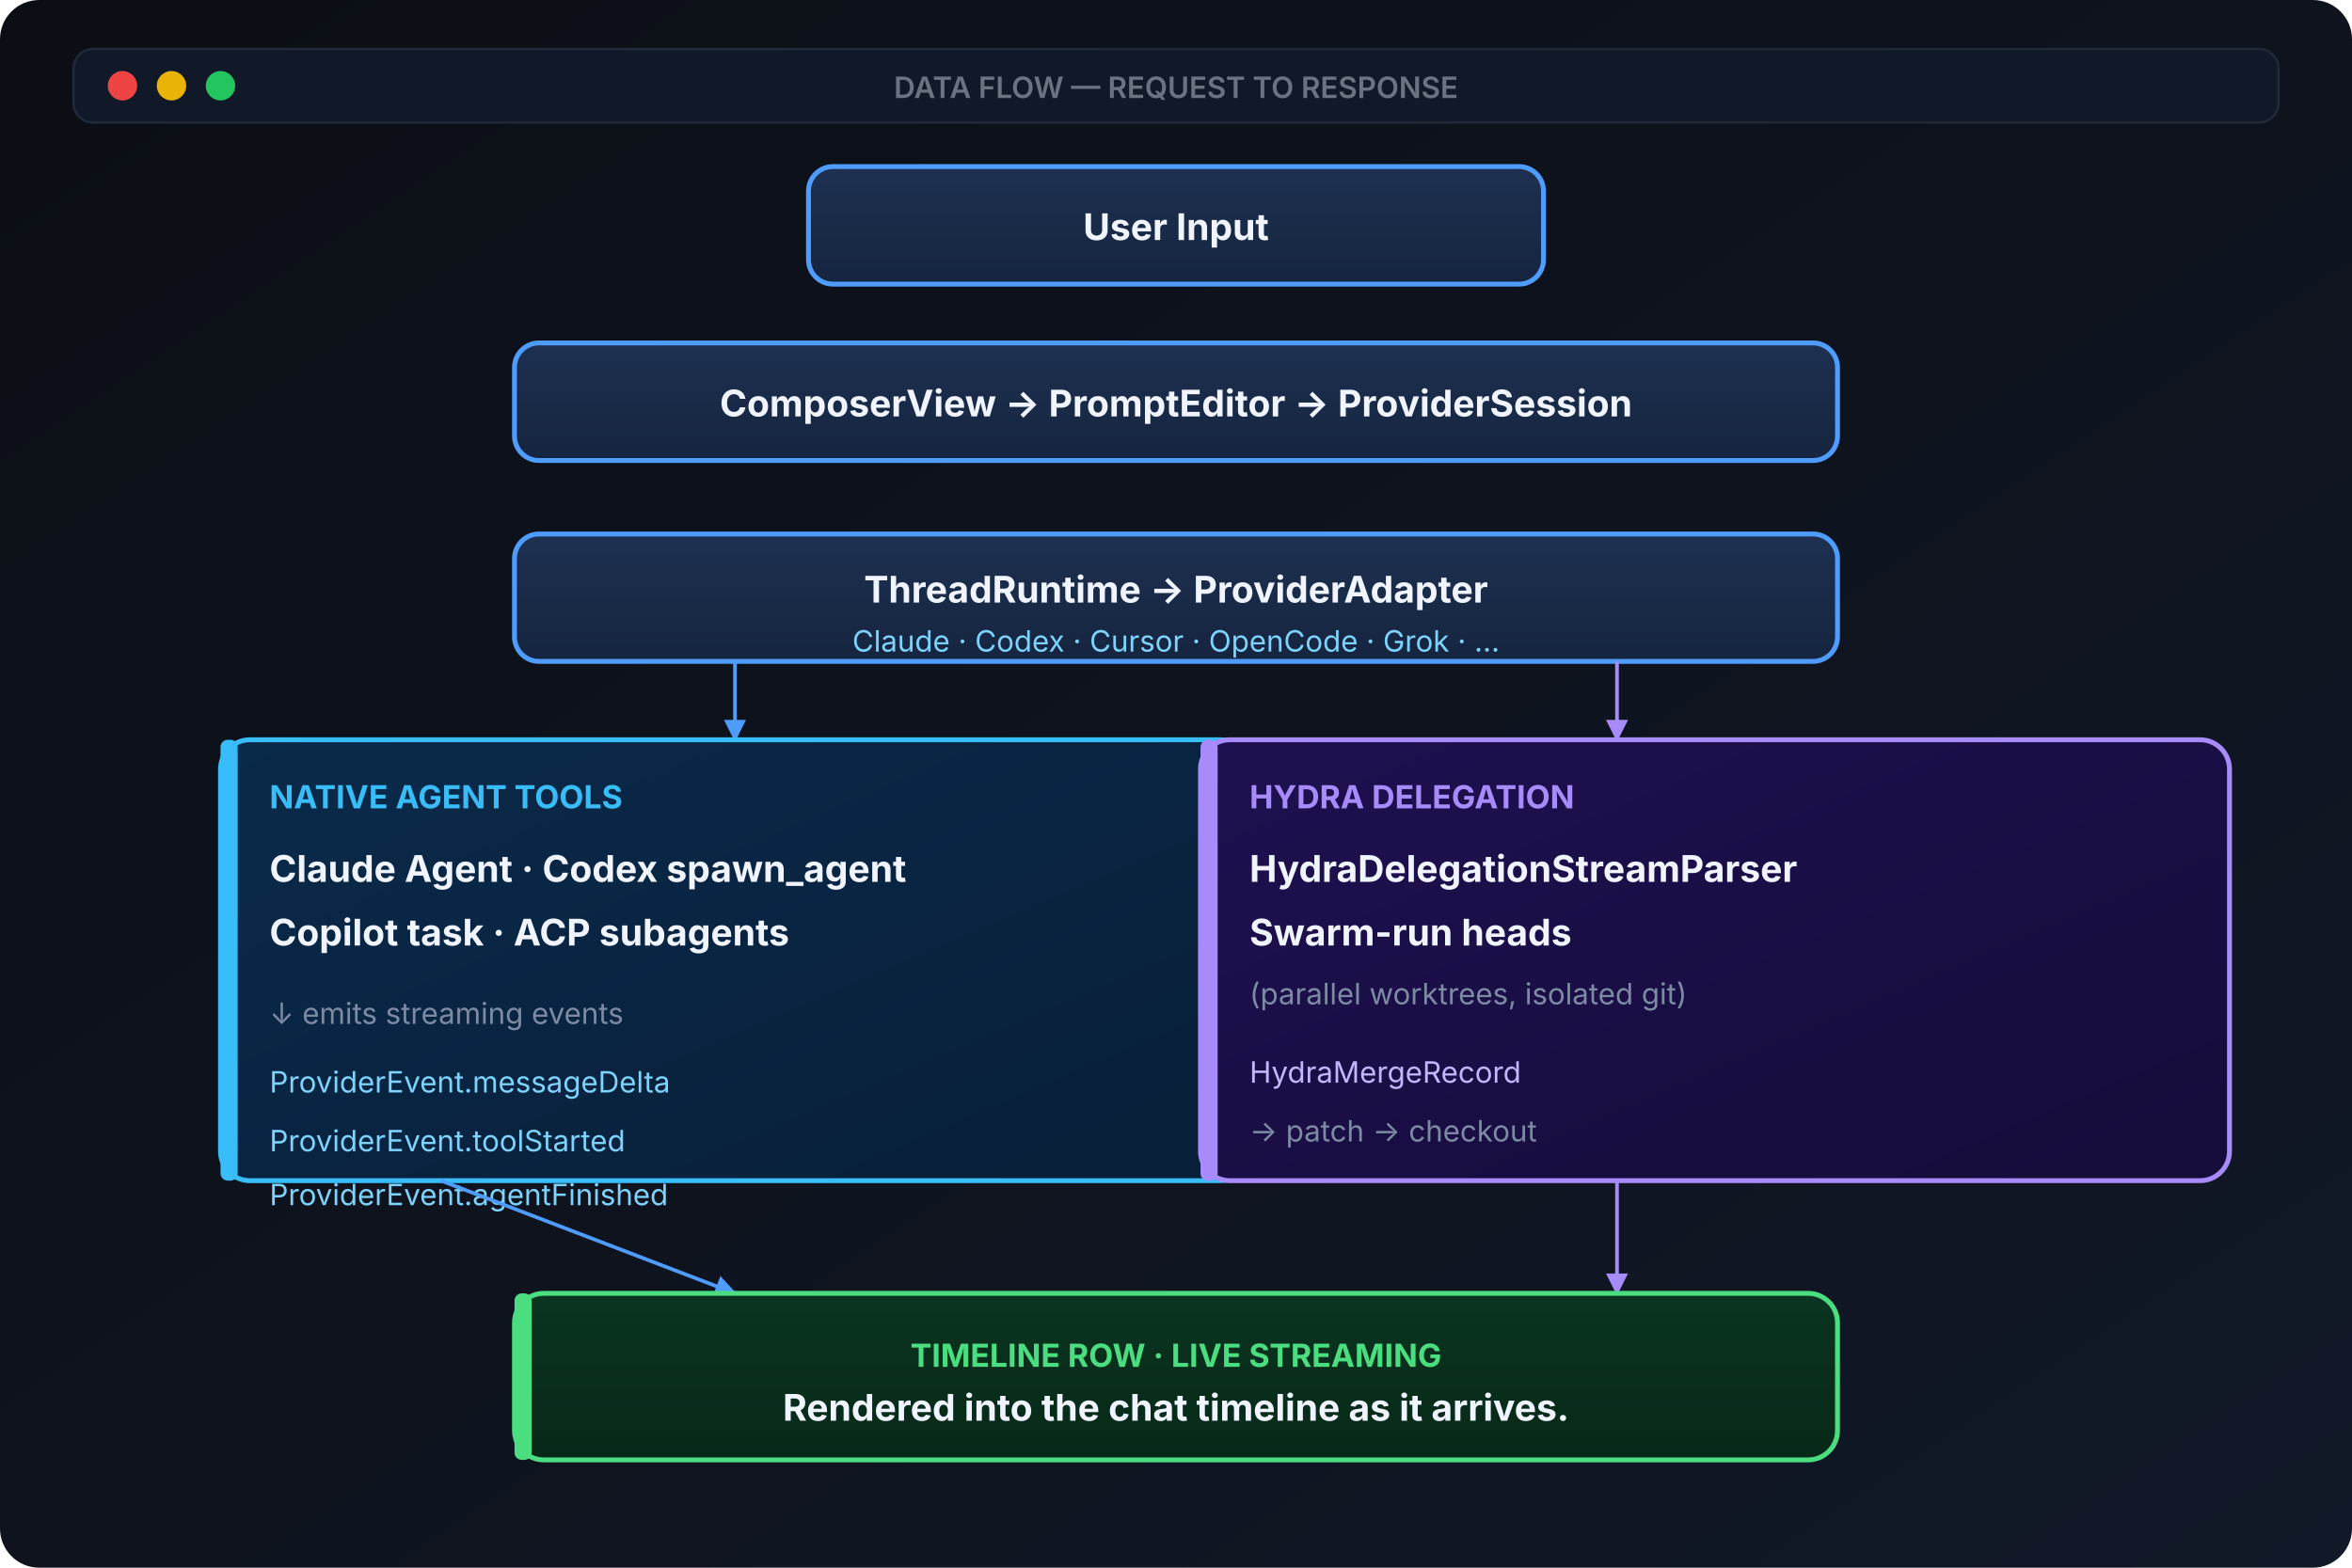
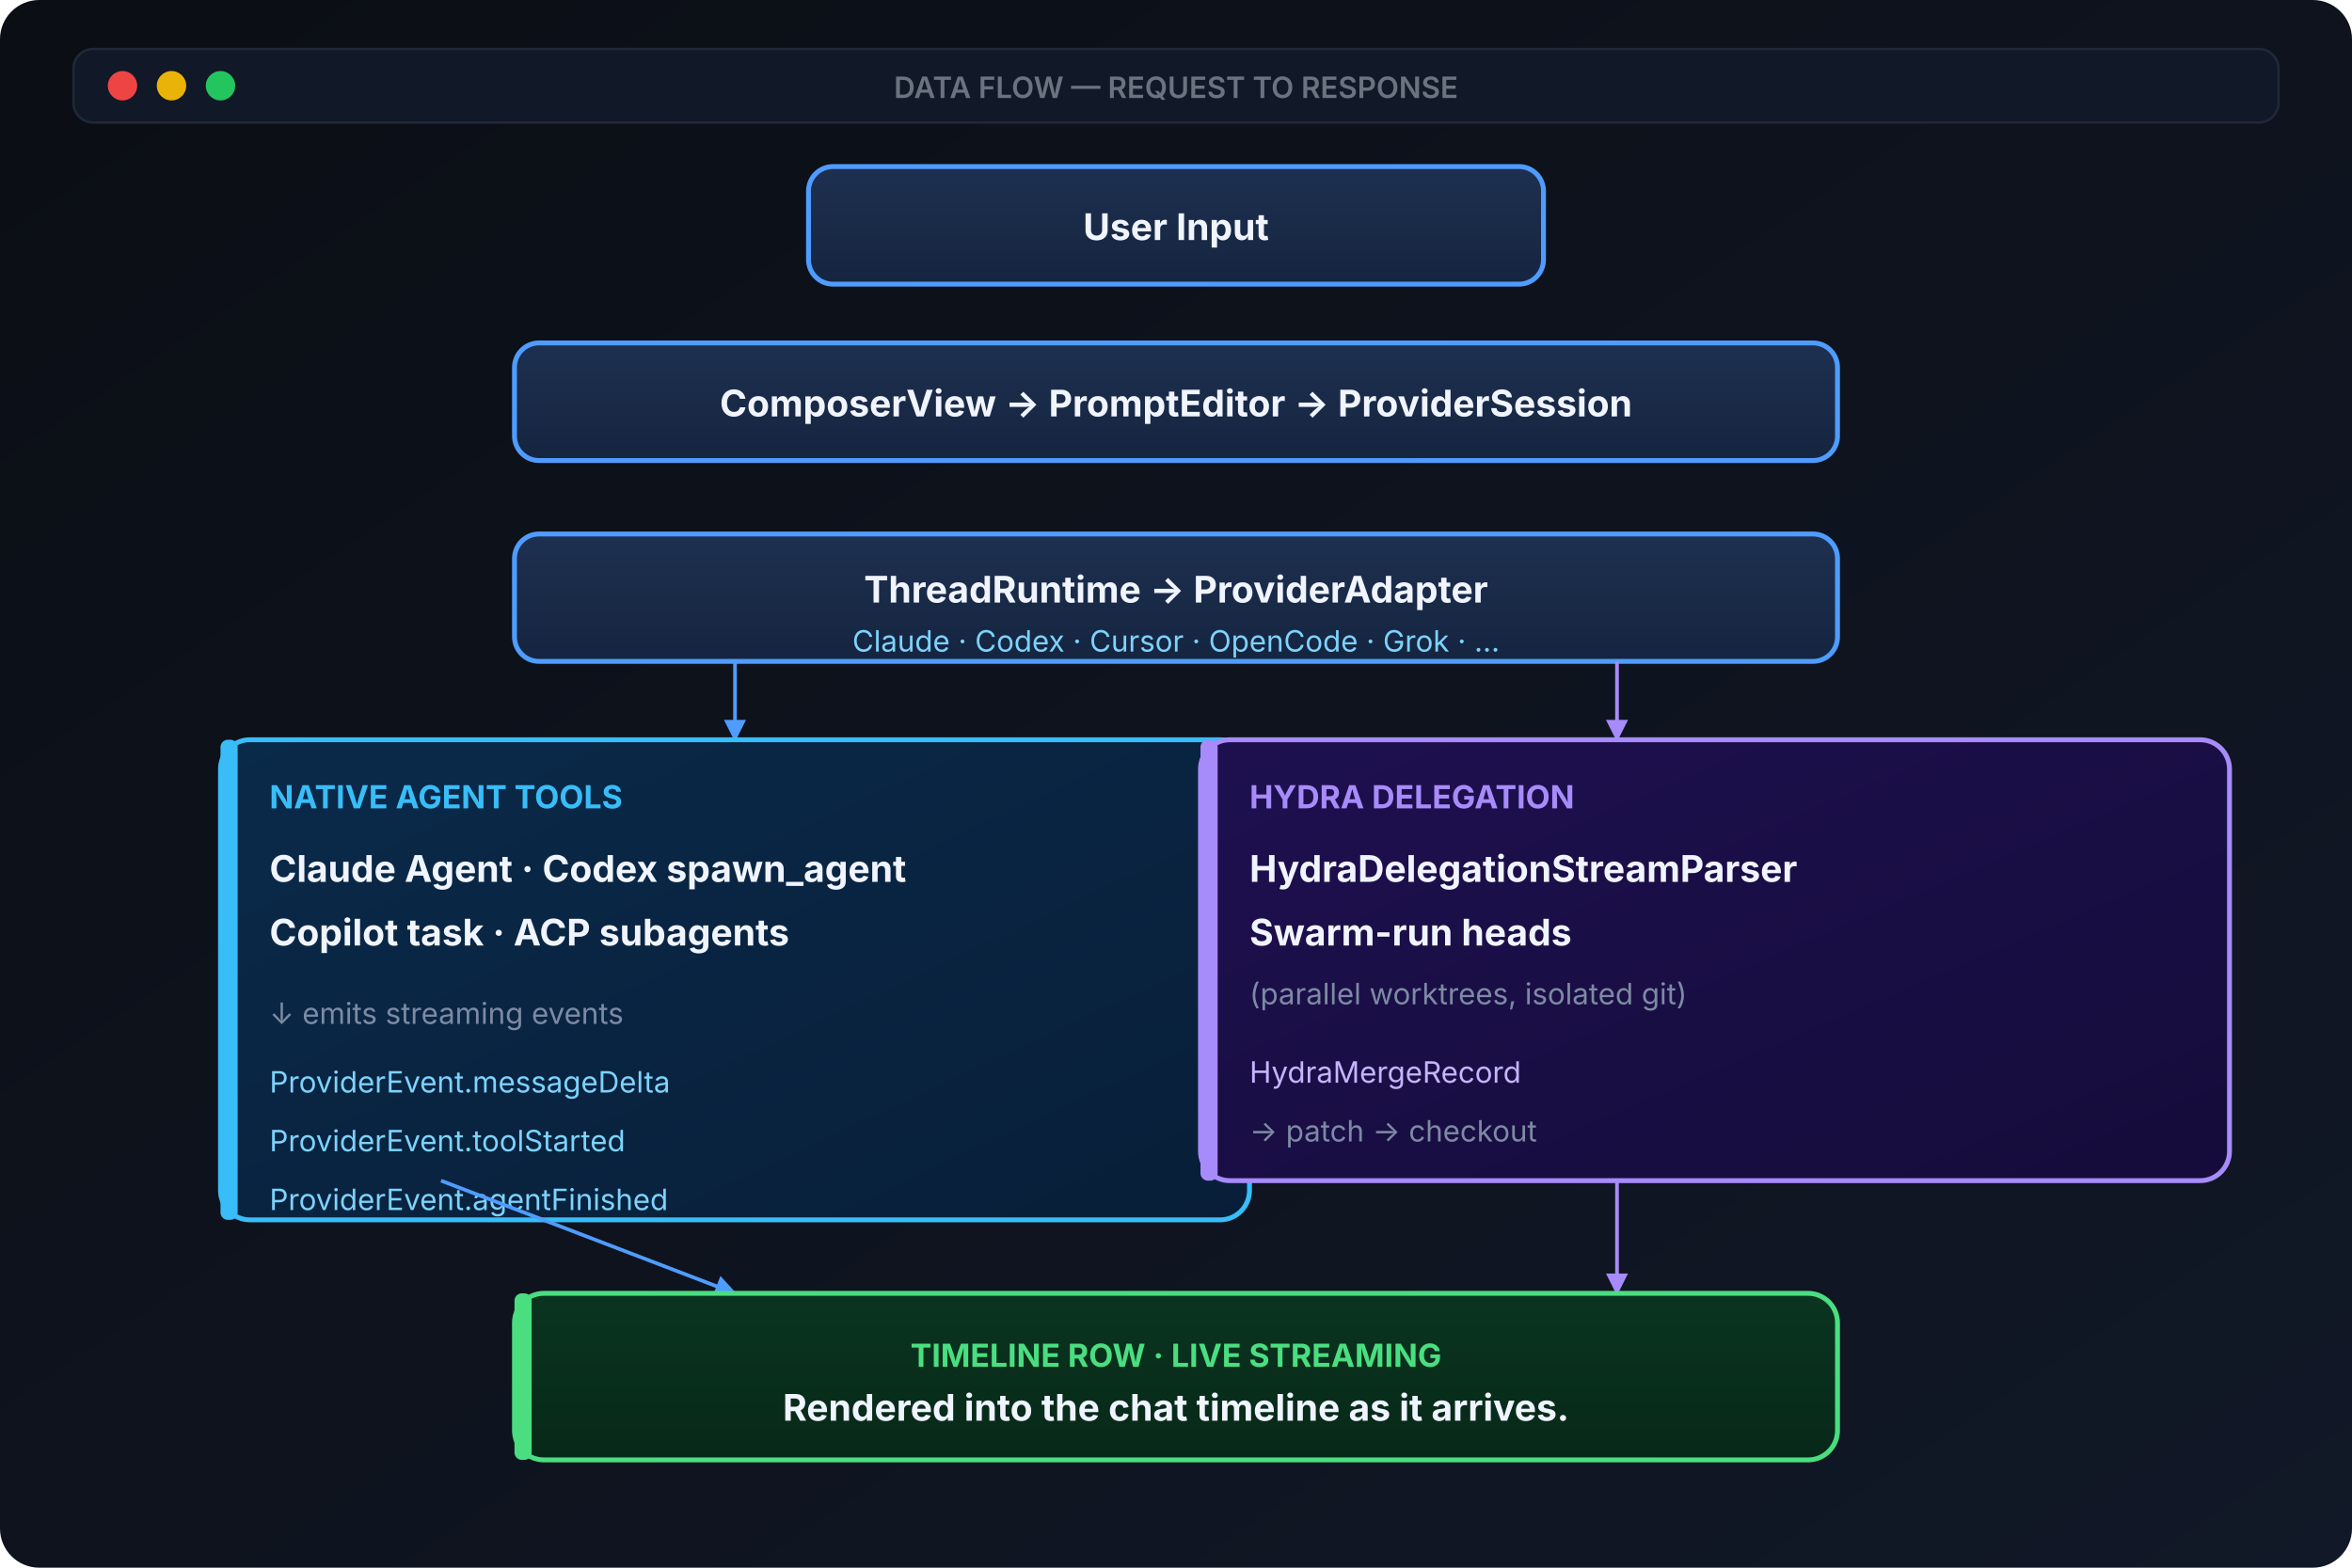
<svg xmlns="http://www.w3.org/2000/svg" viewBox="0 0 960 640">
  <defs>
    <linearGradient id="bg" x1="0" y1="0" x2="1" y2="1">
      <stop offset="0" stop-color="#0b0e14" />
      <stop offset="1" stop-color="#111827" />
    </linearGradient>
    <linearGradient id="box" x1="0" y1="0" x2="0" y2="1">
      <stop offset="0" stop-color="#1e3050" />
      <stop offset="1" stop-color="#152540" />
    </linearGradient>
    <linearGradient id="gNative" x1="0" y1="0" x2="1" y2="1">
      <stop offset="0" stop-color="#0a2a4a" />
      <stop offset="1" stop-color="#081e38" />
    </linearGradient>
    <linearGradient id="gHydra" x1="0" y1="0" x2="1" y2="1">
      <stop offset="0" stop-color="#1e1050" />
      <stop offset="1" stop-color="#150c3a" />
    </linearGradient>
    <linearGradient id="gTimeline" x1="0" y1="0" x2="0" y2="1">
      <stop offset="0" stop-color="#0a3520" />
      <stop offset="1" stop-color="#072818" />
    </linearGradient>
    <marker id="arr" viewBox="0 0 10 10" refX="9" refY="5" markerWidth="6" markerHeight="6" orient="auto">
      <path d="M 0 0 L 10 5 L 0 10 z" fill="#4f9cff" />
    </marker>
    <marker id="arr2" viewBox="0 0 10 10" refX="9" refY="5" markerWidth="6" markerHeight="6" orient="auto">
      <path d="M 0 0 L 10 5 L 0 10 z" fill="#a78bfa" />
    </marker>
    <style>
      .t1 { font-family: Inter, system-ui, sans-serif; fill: #f0f4ff; font-size: 15px; font-weight: 700; }
      .t2 { font-family: Inter, system-ui, sans-serif; fill: #38bdf8; font-size: 13px; font-weight: 700; }
      .t3 { font-family: Inter, system-ui, sans-serif; fill: #7dd3fc; font-size: 12px; }
      .t4 { font-family: Inter, system-ui, sans-serif; fill: #7d8aa3; font-size: 12px; }
      .t5 { font-family: Inter, system-ui, sans-serif; fill: #4ade80; font-size: 13px; font-weight: 700; }
      .t6 { font-family: Inter, system-ui, sans-serif; fill: #c4b5fd; font-size: 12px; }
      .t7 { font-family: Inter, system-ui, sans-serif; fill: #6b7280; font-size: 12px; font-weight: 600; }
    </style>
  </defs>
  <rect width="960" height="640" fill="url(#bg)" rx="16" />
  <rect x="30" y="20" width="900" height="30" rx="8" fill="#111827" stroke="#1f2937" stroke-width="1" />
  <circle cx="50" cy="35" r="6" fill="#ef4444" />
  <circle cx="70" cy="35" r="6" fill="#eab308" />
  <circle cx="90" cy="35" r="6" fill="#22c55e" />
  <text x="480" y="40" text-anchor="middle" class="t7">DATA FLOW — REQUEST TO RESPONSE</text>
  <g font-family="Inter, system-ui, sans-serif">
    <g transform="translate(330,68)">
      <rect width="300" height="48" rx="10" fill="url(#box)" stroke="#4f9cff" stroke-width="2" />
      <text x="150" y="30" text-anchor="middle" class="t1">User Input</text>
    </g>
    <g transform="translate(210,140)">
      <rect width="540" height="48" rx="10" fill="url(#box)" stroke="#4f9cff" stroke-width="2" />
      <text x="270" y="30" text-anchor="middle" class="t1">ComposerView → PromptEditor → ProviderSession</text>
    </g>
    <g transform="translate(210,218)">
      <rect width="540" height="52" rx="10" fill="url(#box)" stroke="#4f9cff" stroke-width="2" />
      <text x="270" y="28" text-anchor="middle" class="t1">ThreadRuntime → ProviderAdapter</text>
      <text x="270" y="48" text-anchor="middle" class="t3">Claude · Codex · Cursor · OpenCode · Grok · …</text>
    </g>
    <line x1="300" y1="270" x2="300" y2="302" stroke="#4f9cff" stroke-width="1.5" marker-end="url(#arr)" />
    <line x1="660" y1="270" x2="660" y2="302" stroke="#a78bfa" stroke-width="1.5" marker-end="url(#arr2)" />
    <g transform="translate(90,302)">
-       <rect width="420" height="180" rx="12" fill="url(#gNative)" stroke="#38bdf8" stroke-width="2" />
-       <rect x="0" y="0" width="7" height="180" rx="3" fill="#38bdf8" />
+       <rect width="420" height="196" rx="12" fill="url(#gNative)" stroke="#38bdf8" stroke-width="2" />
+       <rect x="0" y="0" width="7" height="196" rx="3" fill="#38bdf8" />
      <text x="20" y="28" class="t2">NATIVE AGENT TOOLS</text>
      <text x="20" y="58" class="t1">Claude Agent · Codex spawn_agent</text>
      <text x="20" y="84" class="t1">Copilot task · ACP subagents</text>
      <text x="20" y="116" class="t4">↓ emits streaming events</text>
      <text x="20" y="144" class="t3">ProviderEvent.messageDelta</text>
      <text x="20" y="168" class="t3">ProviderEvent.toolStarted</text>
-       <text x="20" y="190" class="t3">ProviderEvent.agentFinished</text>
+       <text x="20" y="192" class="t3">ProviderEvent.agentFinished</text>
    </g>
    <g transform="translate(490,302)">
      <rect width="420" height="180" rx="12" fill="url(#gHydra)" stroke="#a78bfa" stroke-width="2" />
      <rect x="0" y="0" width="7" height="180" rx="3" fill="#a78bfa" />
      <text x="20" y="28" fill="#a78bfa" font-family="Inter, system-ui, sans-serif" font-size="13px" font-weight="700">HYDRA DELEGATION</text>
      <text x="20" y="58" class="t1">HydraDelegationStreamParser</text>
      <text x="20" y="84" class="t1">Swarm-run heads</text>
      <text x="20" y="108" class="t4">(parallel worktrees, isolated git)</text>
      <text x="20" y="140" class="t6">HydraMergeRecord</text>
      <text x="20" y="164" class="t4">→ patch → checkout</text>
    </g>
    <line x1="180" y1="482" x2="300" y2="528" stroke="#4f9cff" stroke-width="1.5" marker-end="url(#arr)" />
    <line x1="660" y1="482" x2="660" y2="528" stroke="#a78bfa" stroke-width="1.5" marker-end="url(#arr2)" />
    <g transform="translate(210,528)">
      <rect width="540" height="68" rx="12" fill="url(#gTimeline)" stroke="#4ade80" stroke-width="2" />
      <rect x="0" y="0" width="7" height="68" rx="3" fill="#4ade80" />
      <text x="270" y="30" text-anchor="middle" class="t5">TIMELINE ROW · LIVE STREAMING</text>
      <text x="270" y="52" text-anchor="middle" class="t1">Rendered into the chat timeline as it arrives.</text>
    </g>
  </g>
</svg>
